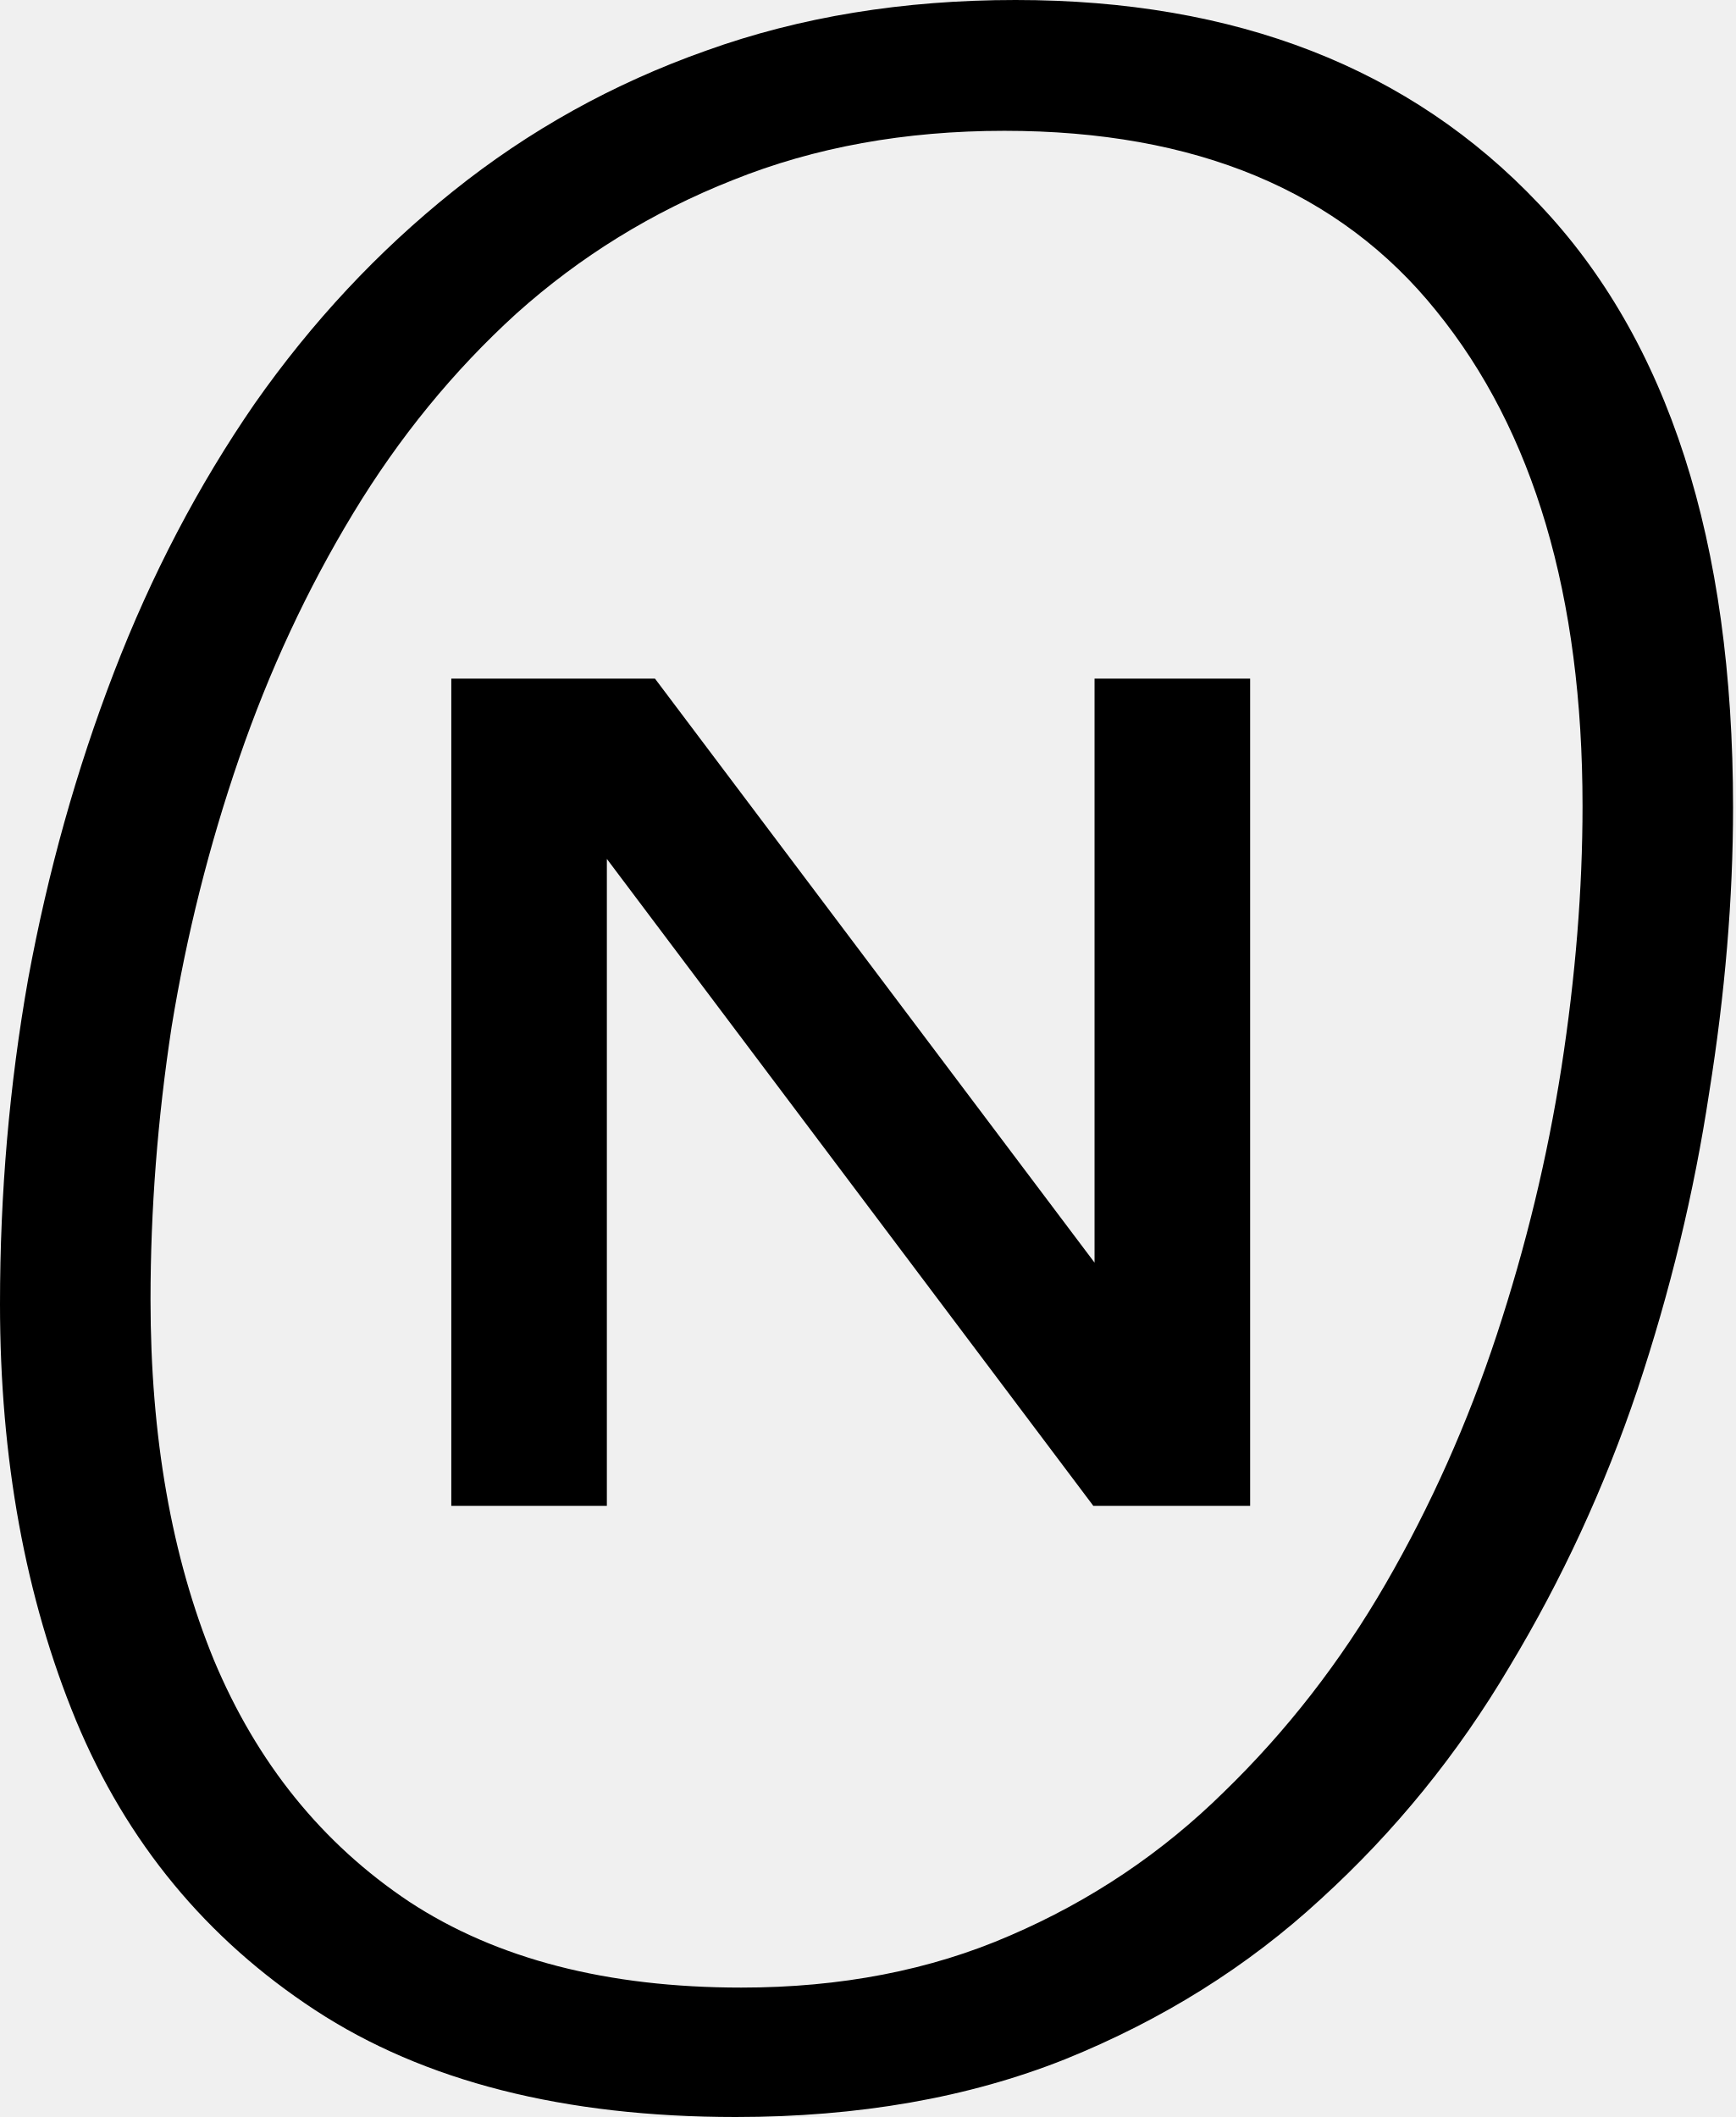
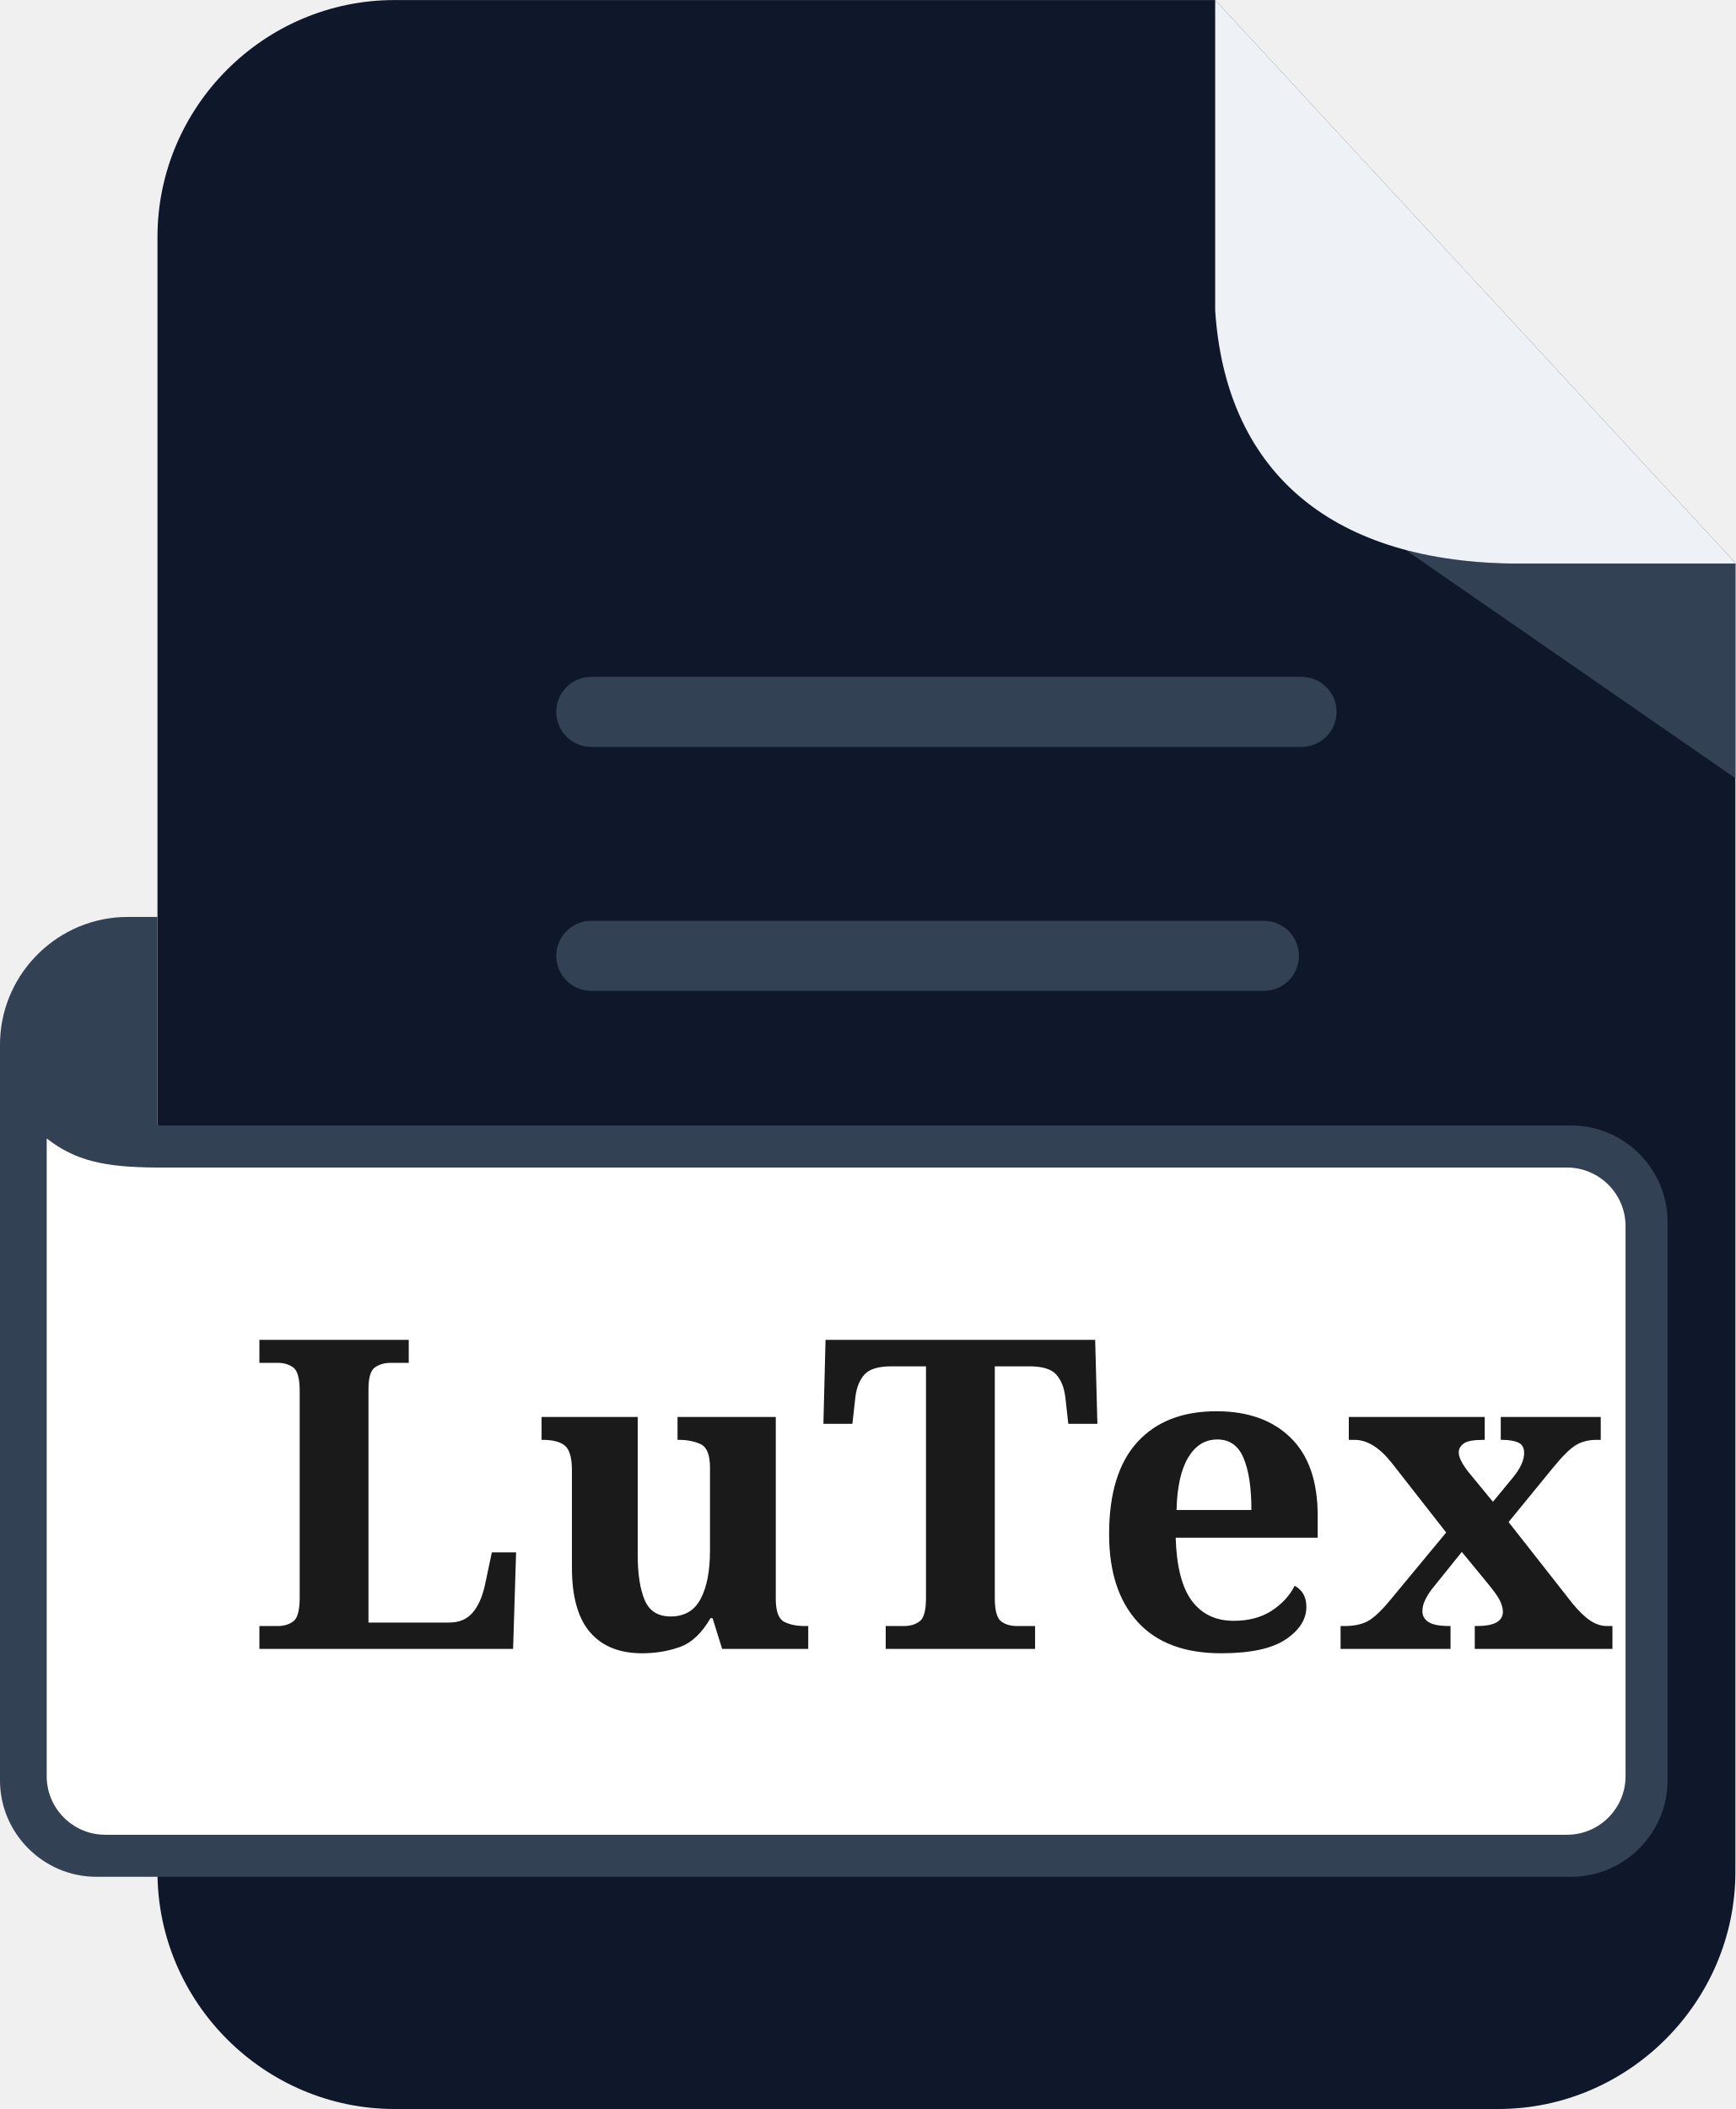
- <svg xmlns="http://www.w3.org/2000/svg" width="82" height="100" viewBox="0 0 82 100" fill="none">
-   <path d="M34.751 100C26.645 100 20.022 98.317 14.884 94.95C9.745 91.584 5.98 87.021 3.588 81.263C1.196 75.46 0 68.904 0 61.595C0 56.368 0.443 51.251 1.329 46.246C2.259 41.196 3.61 36.368 5.382 31.761C7.154 27.154 9.369 22.924 12.027 19.07C14.729 15.216 17.852 11.871 21.395 9.037C24.983 6.157 28.97 3.942 33.355 2.392C37.785 0.797 42.658 0 47.973 0C58.383 0 66.622 3.212 72.691 9.635C78.804 16.058 81.861 25.559 81.861 38.139C81.861 42.436 81.484 46.932 80.731 51.628C80.022 56.323 78.893 60.997 77.342 65.648C75.792 70.255 73.776 74.618 71.296 78.737C68.859 82.857 65.891 86.512 62.392 89.701C58.937 92.89 54.906 95.415 50.299 97.276C45.736 99.092 40.554 100 34.751 100ZM35.017 93.887C39.712 93.887 43.942 93.068 47.708 91.429C51.517 89.79 54.884 87.53 57.807 84.651C60.775 81.772 63.322 78.494 65.448 74.817C67.575 71.141 69.325 67.22 70.698 63.056C72.071 58.893 73.09 54.684 73.754 50.432C74.419 46.135 74.751 42.016 74.751 38.073C74.751 28.151 72.447 20.354 67.841 14.684C63.278 9.014 56.478 6.179 47.442 6.179C42.746 6.179 38.472 6.955 34.618 8.505C30.808 10.011 27.398 12.115 24.385 14.817C21.418 17.519 18.848 20.665 16.678 24.253C14.507 27.84 12.713 31.694 11.296 35.814C9.878 39.934 8.815 44.164 8.106 48.505C7.442 52.846 7.11 57.143 7.11 61.395C7.11 67.863 8.106 73.533 10.1 78.405C12.137 83.278 15.216 87.088 19.335 89.834C23.455 92.536 28.682 93.887 35.017 93.887Z" fill="black" />
-   <path d="M21.317 71.131V32.057H30.939L51.701 59.642V32.057H59.05V71.131H51.643L28.665 40.572V71.131H21.317Z" fill="black" />
+ <svg xmlns="http://www.w3.org/2000/svg" shape-rendering="geometricPrecision" text-rendering="geometricPrecision" image-rendering="optimizeQuality" fill-rule="evenodd" clip-rule="evenodd" viewBox="0 0 421 511.605">
+   <style>
+         @font-face {
+             font-family: 'Computer Modern Serif';
+             src: url('fonts/cmunrm.woff2') format('woff2'),
+                 url('fonts/cmunrm.woff') format('woff');
+         }
+ 
+         .logo-text {
+             font-family: "Computer Modern Serif", serif;
+         }
+     </style>
+   <path fill="#0F172A" d="M95.705.014h199.094L421 136.548v317.555c0 31.54-25.961 57.502-57.502 57.502H95.705c-31.55 0-57.502-25.873-57.502-57.502V57.515C38.203 25.886 64.076.014 95.705.014z" />
+   <path fill="#334155" d="M341.028 133.408h-.019L421 188.771v-52.066h-54.357c-9.458-.15-17.998-1.274-25.615-3.297z" />
+   <path fill="#EEF2F6" d="M294.8 0L421 136.533v.172h-54.357c-45.068-.718-69.33-23.397-71.843-61.384V0z" />
+   <path fill="#334155" fill-rule="nonzero" d="M0 431.901V253.404l.028-1.261c.668-16.446 14.333-29.706 30.936-29.706h7.238v50.589h342.975c12.862 0 23.373 10.51 23.373 23.371v135.504c0 12.83-10.543 23.373-23.373 23.373H23.373C10.541 455.274 0 444.75 0 431.901z" />
+   <path fill="#334155" fill-rule="nonzero" d="M143.448 240.364a8.496 8.496 0 01-8.496-8.497 8.496 8.496 0 018.496-8.497h163.176a8.496 8.496 0 018.496 8.497 8.496 8.496 0 01-8.496 8.497H143.448zm0-59.176a8.496 8.496 0 010-16.993h172.304a8.496 8.496 0 110 16.993H143.448z" />
+   <path fill="#ffffff" fill-rule="nonzero" d="M11.329 276.171v154.728c0 7.793 6.38 14.178 14.179 14.178h354.667c7.799 0 14.178-6.379 14.178-14.178V297.405c0-7.798-6.388-14.178-14.178-14.178H37.892c-12.618-.096-19.586-1.638-26.563-7.056z" />
+   <g transform="translate(60, 400) scale(1.5)">
+     <text fill="#1A1A1A" font-size="70" font-family="Arial, Helvetica, sans-serif" font-weight="700" class="logo-text">
+             LuTex
+         </text>
+   </g>
</svg>
